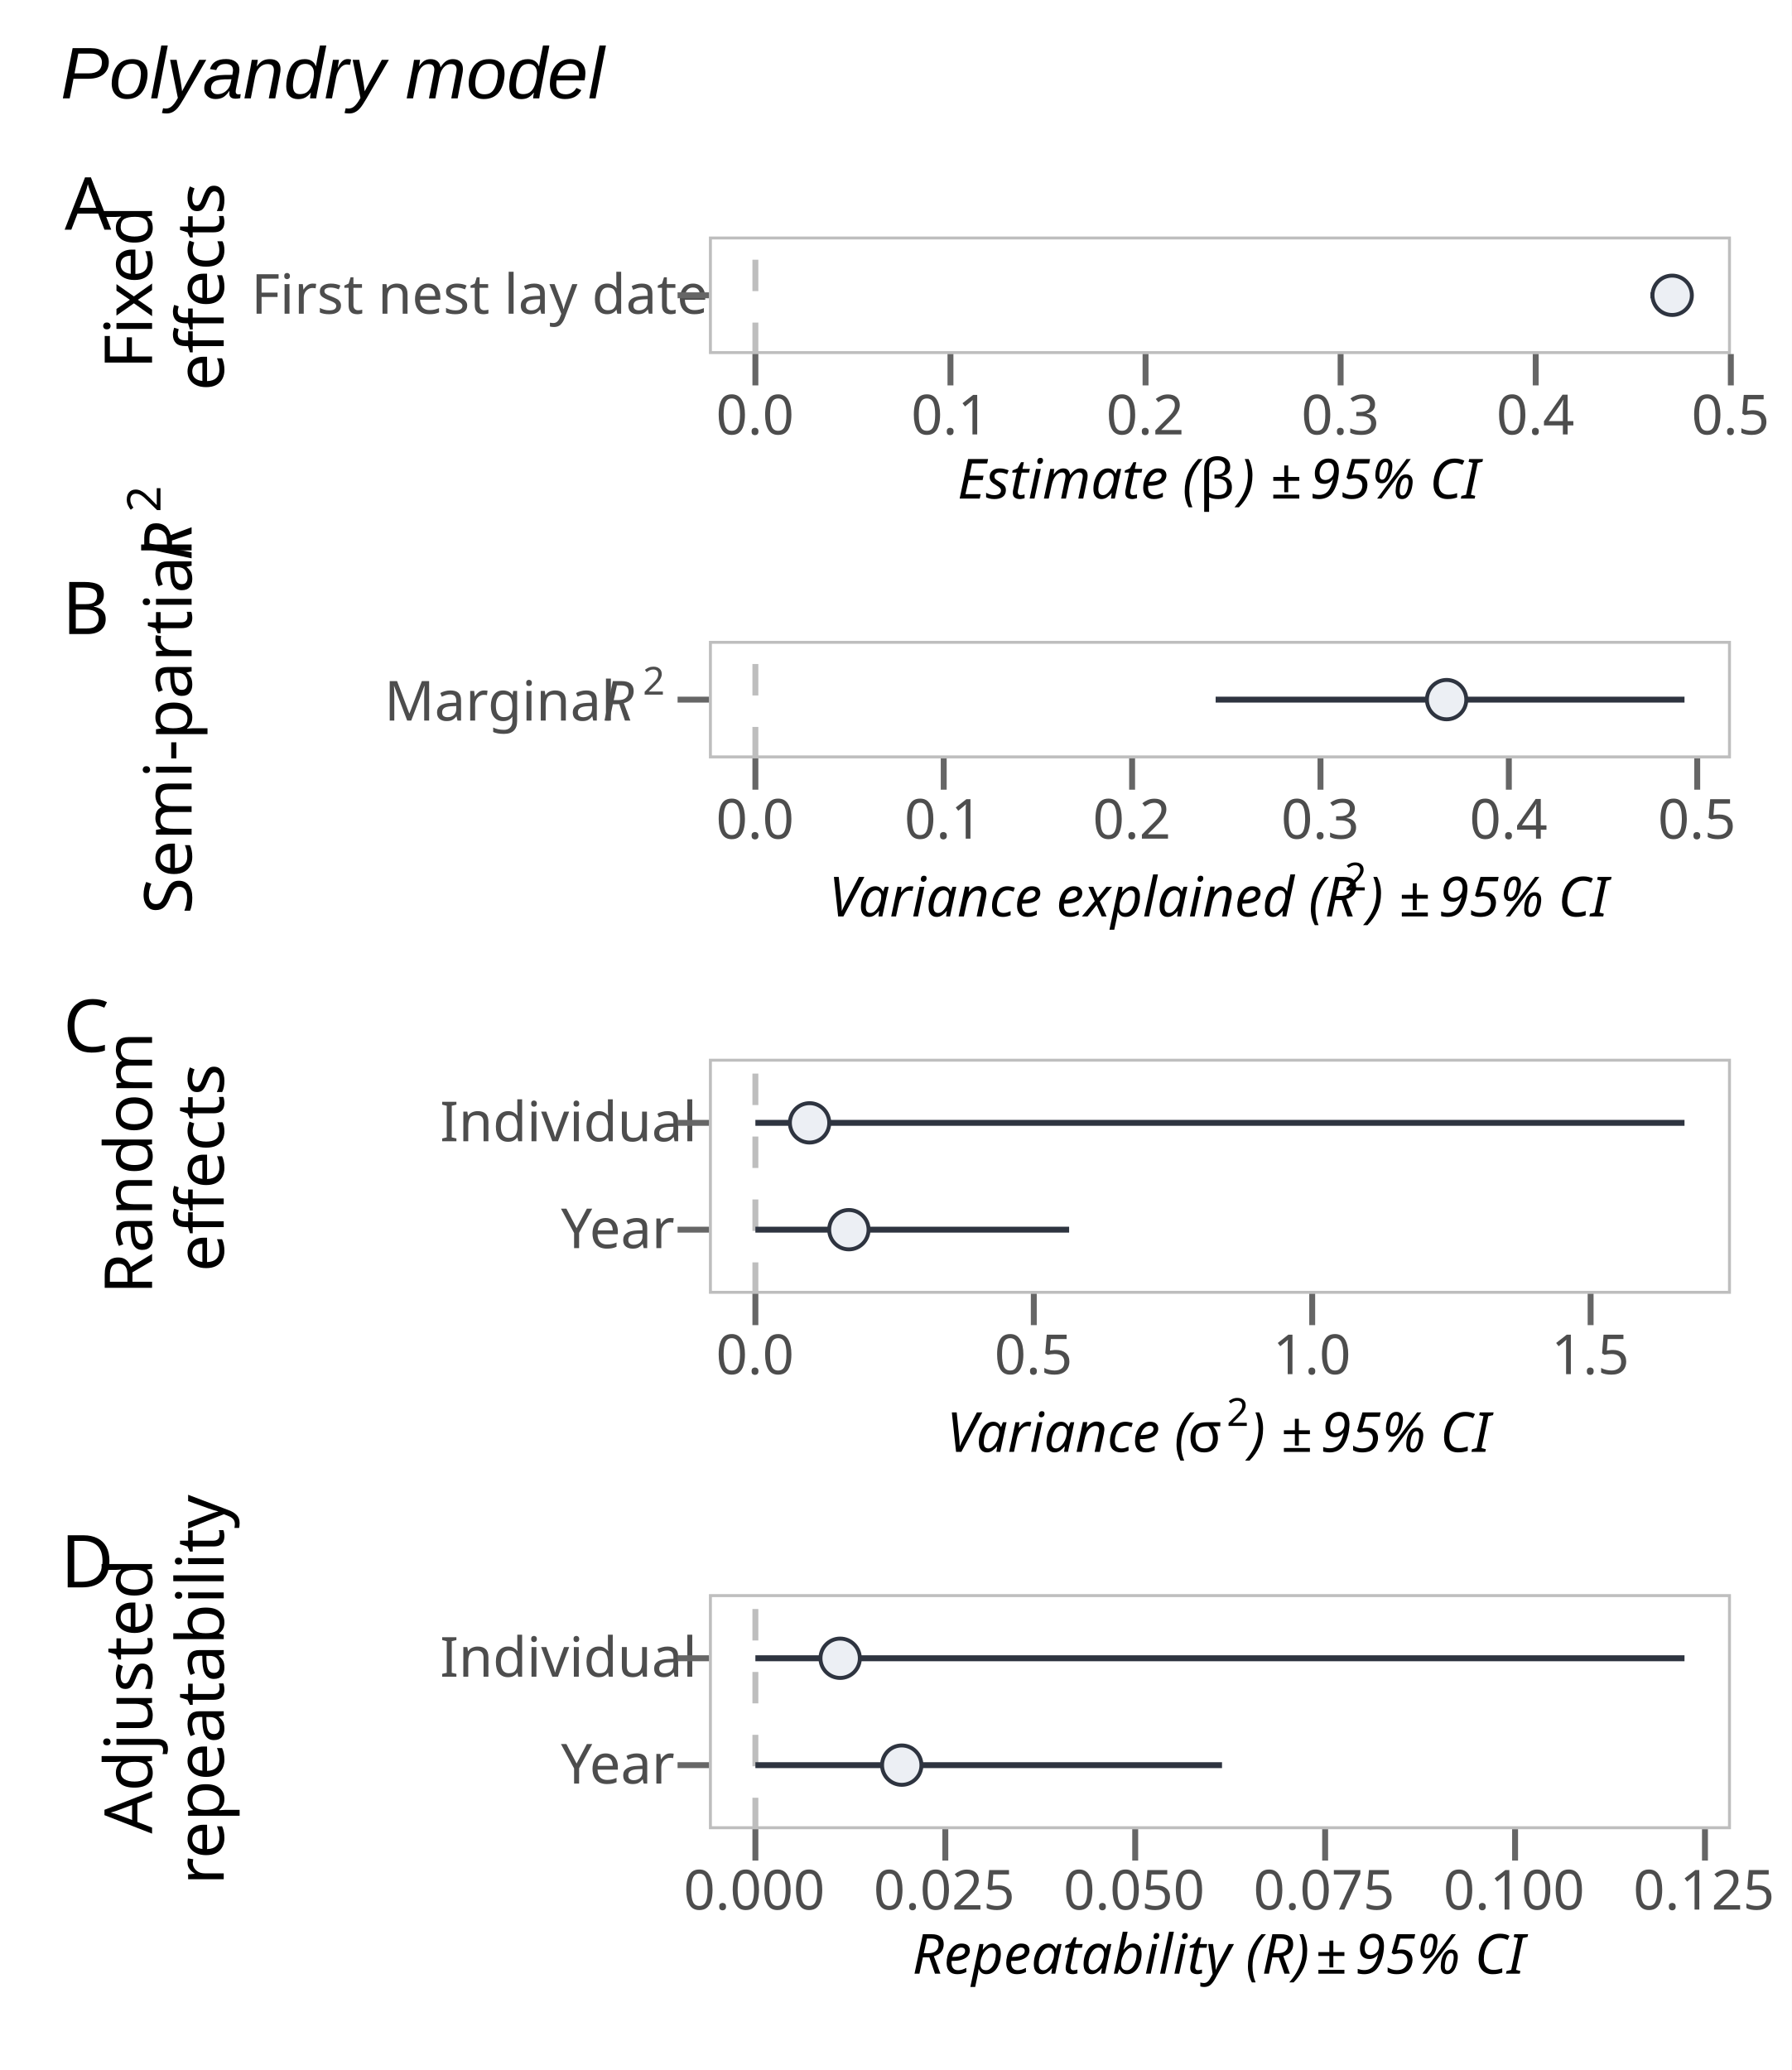
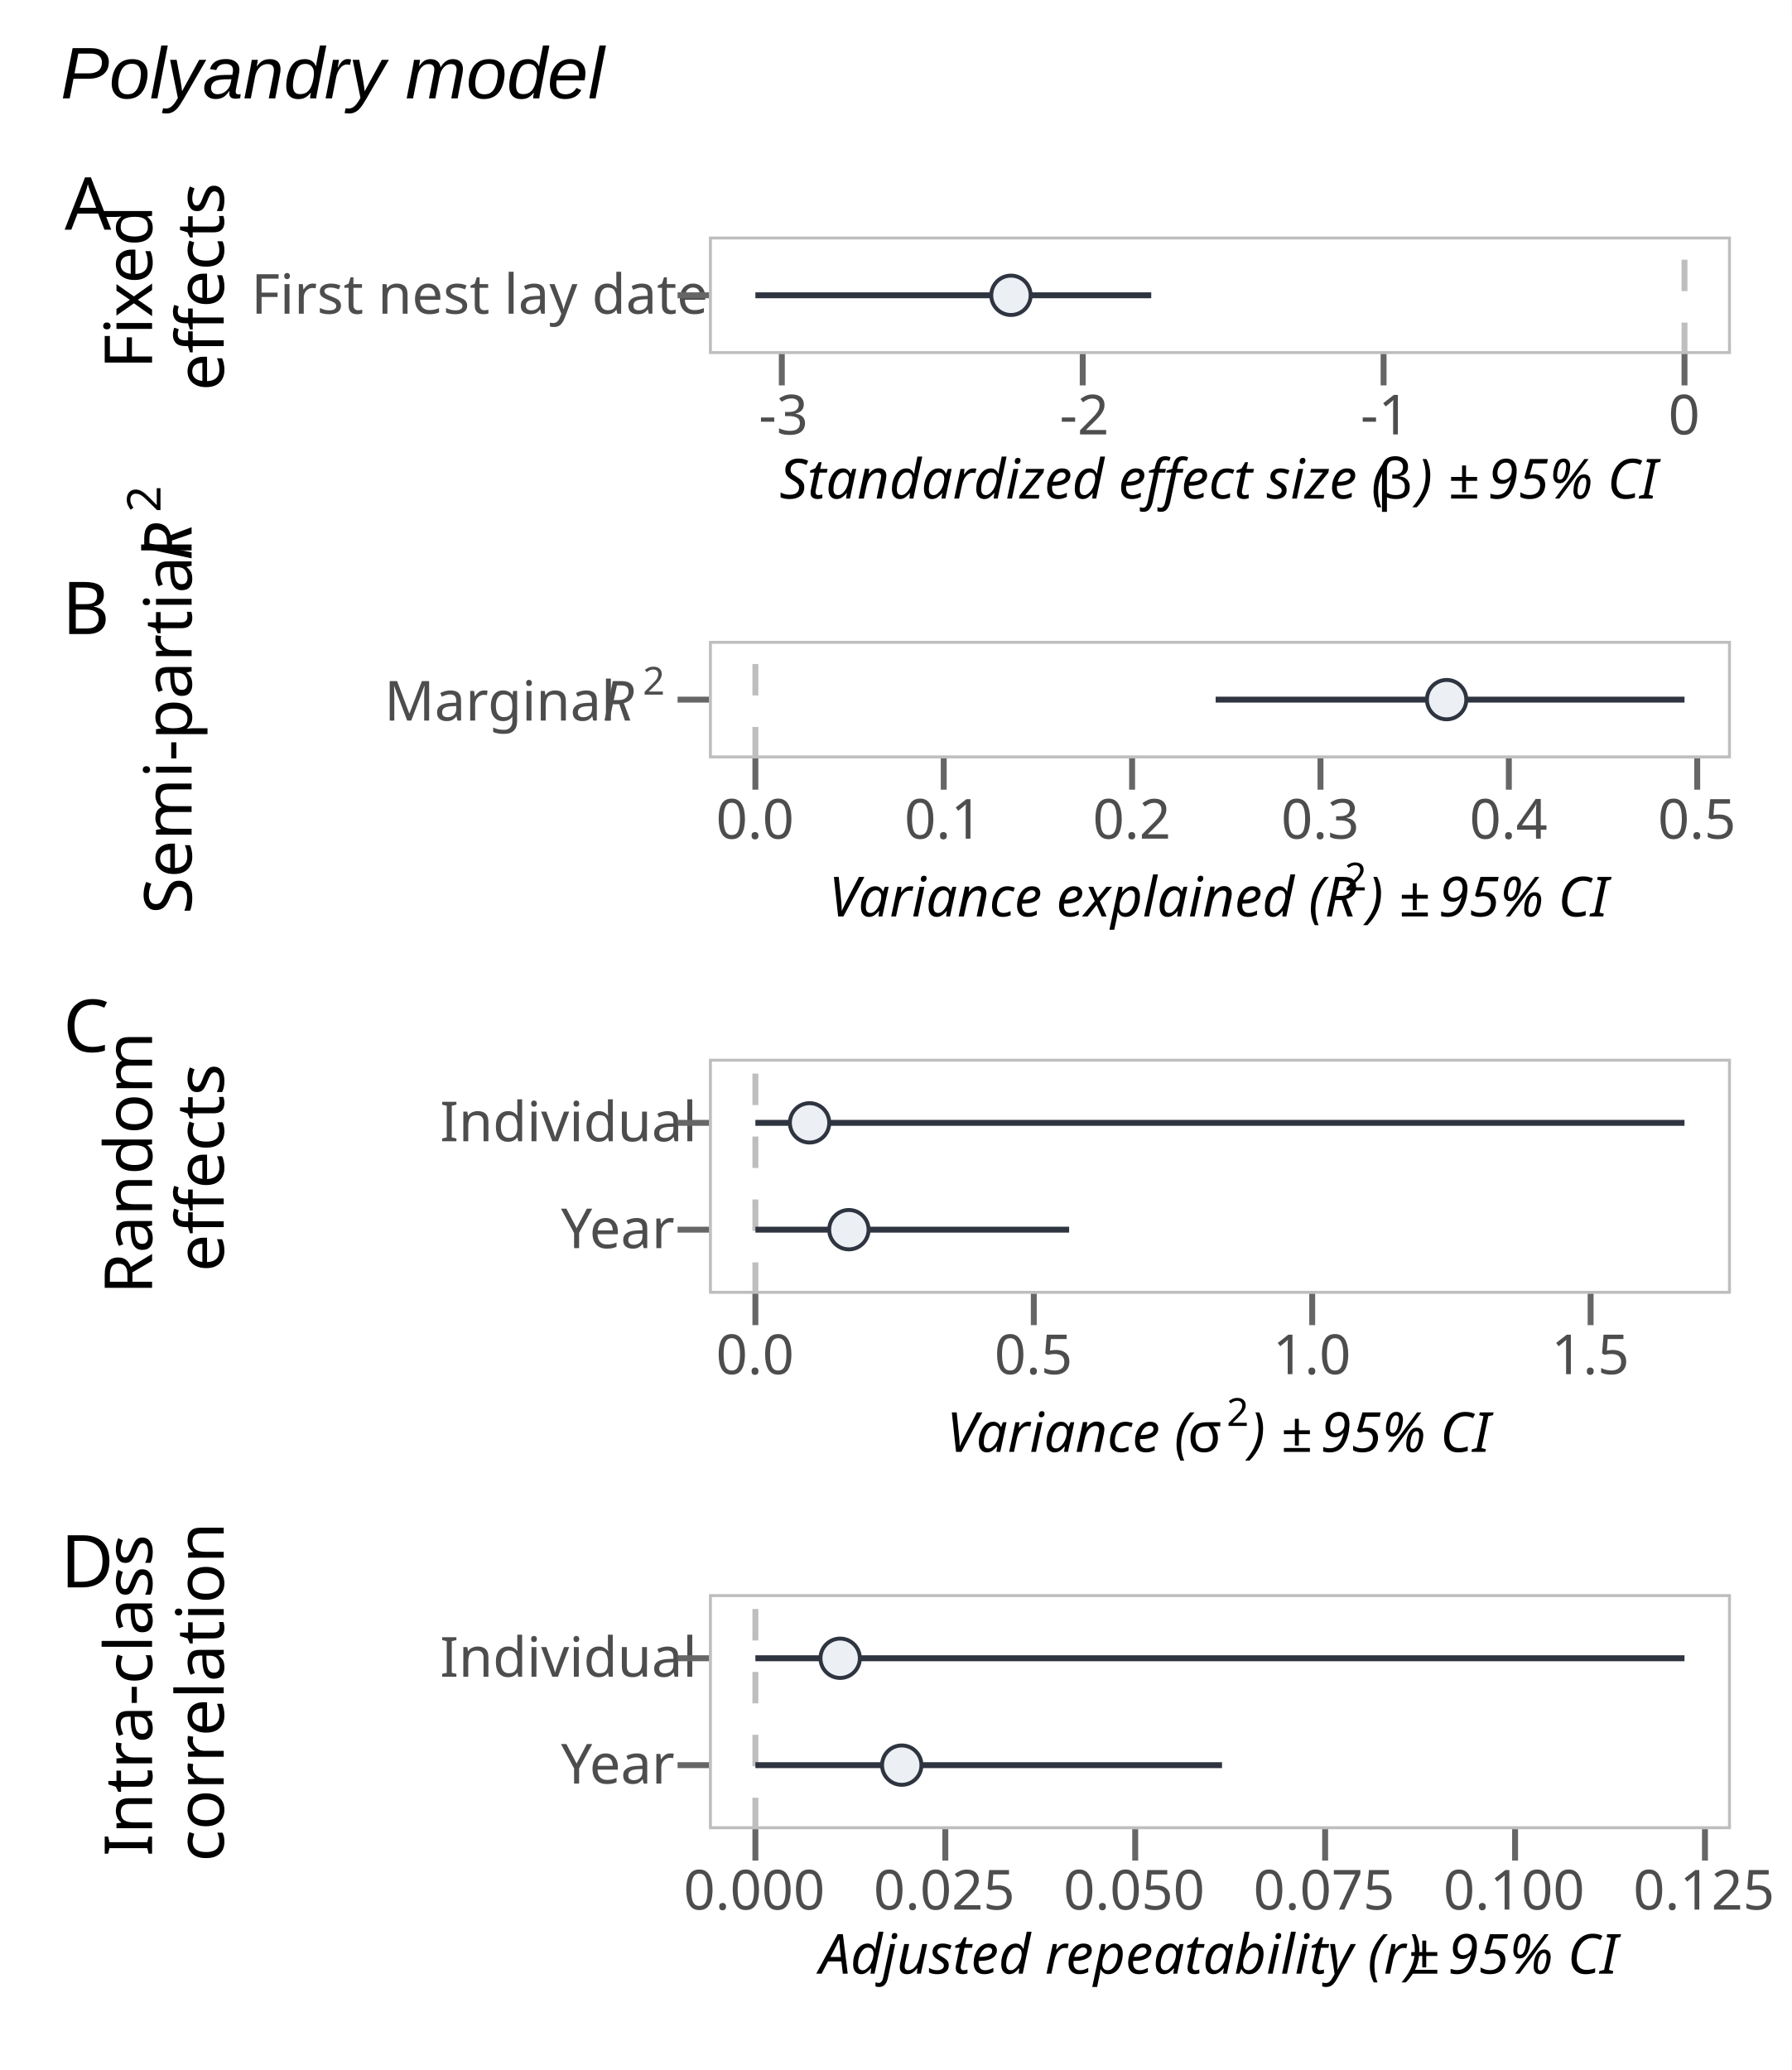
<svg xmlns="http://www.w3.org/2000/svg" viewBox="0 0 324.00 374.40">
  <defs>
    <style type="text/css">
    line, polyline, polygon, path, rect, circle {
      fill: none;
      stroke: #000000;
      stroke-linecap: round;
      stroke-linejoin: round;
      stroke-miterlimit: 10.00;
    }
  </style>
  </defs>
  <rect width="100%" height="100%" style="stroke: none; fill: #FFFFFF;" />
  <defs>
    <clipPath id="cpMC4wMHwzMjQuMDB8MzcxLjU0fDIuODY=">
      <rect x="0.00" y="2.86" width="324.00" height="368.67" />
    </clipPath>
  </defs>
  <rect x="0.00" y="2.86" width="324.00" height="368.67" style="stroke-width: 1.07; stroke: #FFFFFF; fill: #FFFFFF;" clip-path="url(#cpMC4wMHwzMjQuMDB8MzcxLjU0fDIuODY=)" />
  <defs>
    <clipPath id="cpMC4wMHwzMjQuMDB8Mzc0LjQwfDAuMDA=">
      <rect x="0.00" y="0.00" width="324.00" height="374.40" />
    </clipPath>
  </defs>
  <defs>
    <clipPath id="cpNS40OHwzMTguNTJ8OTkuMTd8MjYuMDU=">
      <rect x="5.48" y="26.05" width="313.04" height="73.12" />
    </clipPath>
  </defs>
  <rect x="5.48" y="26.05" width="313.04" height="73.12" style="stroke-width: 1.07; stroke: #FFFFFF; fill: #FFFFFF;" clip-path="url(#cpNS40OHwzMTguNTJ8OTkuMTd8MjYuMDU=)" />
  <defs>
    <clipPath id="cpMC4wMHwzMjQuMDB8Mzc0LjQwfDAuMDA=">
      <rect x="0.00" y="0.00" width="324.00" height="374.40" />
    </clipPath>
  </defs>
  <defs>
    <clipPath id="cpMTI4LjIxfDMxMy4wNHw2NC4wNHw0Mi43OA==">
      <rect x="128.21" y="42.78" width="184.83" height="21.26" />
    </clipPath>
  </defs>
  <rect x="128.21" y="42.78" width="184.83" height="21.26" style="stroke-width: 1.07; stroke: none; fill: #FFFFFF;" clip-path="url(#cpMTI4LjIxfDMxMy4wNHw2NC4wNHw0Mi43OA==)" />
-   <line x1="136.61" y1="64.04" x2="136.61" y2="42.78" style="stroke-width: 1.07; stroke: #BEBEBE; stroke-dasharray: 5.69,5.69; stroke-linecap: butt;" clip-path="url(#cpMTI4LjIxfDMxMy4wNHw2NC4wNHw0Mi43OA==)" />
-   <polyline points="304.64,53.41 304.64,53.41 " style="stroke-width: 1.07; stroke: #2E3440; stroke-linecap: butt;" clip-path="url(#cpMTI4LjIxfDMxMy4wNHw2NC4wNHw0Mi43OA==)" />
-   <polyline points="304.64,53.41 298.48,53.41 " style="stroke-width: 1.07; stroke: #2E3440; stroke-linecap: butt;" clip-path="url(#cpMTI4LjIxfDMxMy4wNHw2NC4wNHw0Mi43OA==)" />
-   <polyline points="298.48,53.41 298.48,53.41 " style="stroke-width: 1.07; stroke: #2E3440; stroke-linecap: butt;" clip-path="url(#cpMTI4LjIxfDMxMy4wNHw2NC4wNHw0Mi43OA==)" />
-   <circle cx="302.41" cy="53.41" r="3.56" style="stroke-width: 0.71; stroke: #2E3440; fill: #ECEFF4;" clip-path="url(#cpMTI4LjIxfDMxMy4wNHw2NC4wNHw0Mi43OA==)" />
+   <line x1="304.64" y1="64.04" x2="304.64" y2="42.78" style="stroke-width: 1.07; stroke: #BEBEBE; stroke-dasharray: 5.69,5.69; stroke-linecap: butt;" clip-path="url(#cpMTI4LjIxfDMxMy4wNHw2NC4wNHw0Mi43OA==)" />
+   <polyline points="208.20,53.41 208.20,53.41 " style="stroke-width: 1.07; stroke: #2E3440; stroke-linecap: butt;" clip-path="url(#cpMTI4LjIxfDMxMy4wNHw2NC4wNHw0Mi43OA==)" />
+   <polyline points="208.20,53.41 136.61,53.41 " style="stroke-width: 1.07; stroke: #2E3440; stroke-linecap: butt;" clip-path="url(#cpMTI4LjIxfDMxMy4wNHw2NC4wNHw0Mi43OA==)" />
+   <polyline points="136.61,53.41 136.61,53.41 " style="stroke-width: 1.07; stroke: #2E3440; stroke-linecap: butt;" clip-path="url(#cpMTI4LjIxfDMxMy4wNHw2NC4wNHw0Mi43OA==)" />
+   <circle cx="182.83" cy="53.41" r="3.56" style="stroke-width: 0.71; stroke: #2E3440; fill: #ECEFF4;" clip-path="url(#cpMTI4LjIxfDMxMy4wNHw2NC4wNHw0Mi43OA==)" />
  <rect x="128.21" y="42.78" width="184.83" height="21.26" style="stroke-width: 1.07; stroke: #BEBEBE;" clip-path="url(#cpMTI4LjIxfDMxMy4wNHw2NC4wNHw0Mi43OA==)" />
  <defs>
    <clipPath id="cpMC4wMHwzMjQuMDB8Mzc0LjQwfDAuMDA=">
      <rect x="0.00" y="0.00" width="324.00" height="374.40" />
    </clipPath>
  </defs>
  <g clip-path="url(#cpMC4wMHwzMjQuMDB8Mzc0LjQwfDAuMDA=)">
    <text x="45.43" y="56.74" style="font-size: 10.00px; fill: #4D4D4D; font-family: Franklin Gothic Book;" textLength="74.92px" lengthAdjust="spacingAndGlyphs">First nest lay date</text>
  </g>
  <polyline points="122.54,53.41 128.21,53.41 " style="stroke-width: 1.07; stroke: #666666; stroke-linecap: butt;" clip-path="url(#cpMC4wMHwzMjQuMDB8Mzc0LjQwfDAuMDA=)" />
-   <polyline points="136.61,69.71 136.61,64.04 " style="stroke-width: 1.07; stroke: #666666; stroke-linecap: butt;" clip-path="url(#cpMC4wMHwzMjQuMDB8Mzc0LjQwfDAuMDA=)" />
-   <polyline points="171.89,69.71 171.89,64.04 " style="stroke-width: 1.07; stroke: #666666; stroke-linecap: butt;" clip-path="url(#cpMC4wMHwzMjQuMDB8Mzc0LjQwfDAuMDA=)" />
-   <polyline points="207.17,69.71 207.17,64.04 " style="stroke-width: 1.07; stroke: #666666; stroke-linecap: butt;" clip-path="url(#cpMC4wMHwzMjQuMDB8Mzc0LjQwfDAuMDA=)" />
-   <polyline points="242.45,69.71 242.45,64.04 " style="stroke-width: 1.07; stroke: #666666; stroke-linecap: butt;" clip-path="url(#cpMC4wMHwzMjQuMDB8Mzc0LjQwfDAuMDA=)" />
-   <polyline points="277.73,69.71 277.73,64.04 " style="stroke-width: 1.07; stroke: #666666; stroke-linecap: butt;" clip-path="url(#cpMC4wMHwzMjQuMDB8Mzc0LjQwfDAuMDA=)" />
-   <polyline points="313.02,69.71 313.02,64.04 " style="stroke-width: 1.07; stroke: #666666; stroke-linecap: butt;" clip-path="url(#cpMC4wMHwzMjQuMDB8Mzc0LjQwfDAuMDA=)" />
-   <g clip-path="url(#cpMC4wMHwzMjQuMDB8Mzc0LjQwfDAuMDA=)">
-     <text x="129.49" y="78.57" style="font-size: 10.00px; fill: #4D4D4D; font-family: Franklin Gothic Book;" textLength="14.23px" lengthAdjust="spacingAndGlyphs">0.0</text>
-   </g>
-   <g clip-path="url(#cpMC4wMHwzMjQuMDB8Mzc0LjQwfDAuMDA=)">
-     <text x="164.78" y="78.57" style="font-size: 10.00px; fill: #4D4D4D; font-family: Franklin Gothic Book;" textLength="14.23px" lengthAdjust="spacingAndGlyphs">0.1</text>
-   </g>
-   <g clip-path="url(#cpMC4wMHwzMjQuMDB8Mzc0LjQwfDAuMDA=)">
-     <text x="200.06" y="78.57" style="font-size: 10.00px; fill: #4D4D4D; font-family: Franklin Gothic Book;" textLength="14.23px" lengthAdjust="spacingAndGlyphs">0.2</text>
-   </g>
-   <g clip-path="url(#cpMC4wMHwzMjQuMDB8Mzc0LjQwfDAuMDA=)">
-     <text x="235.34" y="78.57" style="font-size: 10.00px; fill: #4D4D4D; font-family: Franklin Gothic Book;" textLength="14.23px" lengthAdjust="spacingAndGlyphs">0.3</text>
-   </g>
-   <g clip-path="url(#cpMC4wMHwzMjQuMDB8Mzc0LjQwfDAuMDA=)">
-     <text x="270.62" y="78.57" style="font-size: 10.00px; fill: #4D4D4D; font-family: Franklin Gothic Book;" textLength="14.23px" lengthAdjust="spacingAndGlyphs">0.4</text>
-   </g>
-   <g clip-path="url(#cpMC4wMHwzMjQuMDB8Mzc0LjQwfDAuMDA=)">
-     <text x="305.90" y="78.57" style="font-size: 10.00px; fill: #4D4D4D; font-family: Franklin Gothic Book;" textLength="14.23px" lengthAdjust="spacingAndGlyphs">0.5</text>
-   </g>
-   <g clip-path="url(#cpMC4wMHwzMjQuMDB8Mzc0LjQwfDAuMDA=)">
-     <text x="173.15" y="90.17" style="font-size: 10.00px; font-style: italic; font-family: Franklin Gothic Book;" textLength="42.78px" lengthAdjust="spacingAndGlyphs">Estimate (</text>
-   </g>
-   <g clip-path="url(#cpMC4wMHwzMjQuMDB8Mzc0LjQwfDAuMDA=)">
-     <text x="216.93" y="90.17" style="font-size: 10.00px; font-family: PT Serif;" textLength="7.09px" lengthAdjust="spacingAndGlyphs">β</text>
-   </g>
-   <g clip-path="url(#cpMC4wMHwzMjQuMDB8Mzc0LjQwfDAuMDA=)">
-     <text x="224.02" y="90.17" style="font-size: 10.00px; font-style: italic; font-family: Franklin Gothic Book;" textLength="2.93px" lengthAdjust="spacingAndGlyphs">)</text>
-   </g>
-   <g clip-path="url(#cpMC4wMHwzMjQuMDB8Mzc0LjQwfDAuMDA=)">
-     <text x="229.77" y="90.17" style="font-size: 10.00px; font-family: PT Serif;" textLength="5.33px" lengthAdjust="spacingAndGlyphs">±</text>
-   </g>
-   <g clip-path="url(#cpMC4wMHwzMjQuMDB8Mzc0LjQwfDAuMDA=)">
-     <text x="236.91" y="90.17" style="font-size: 10.00px; font-style: italic; font-family: Franklin Gothic Book;" textLength="30.20px" lengthAdjust="spacingAndGlyphs">95% CI</text>
+   <polyline points="141.39,69.71 141.39,64.04 " style="stroke-width: 1.07; stroke: #666666; stroke-linecap: butt;" clip-path="url(#cpMC4wMHwzMjQuMDB8Mzc0LjQwfDAuMDA=)" />
+   <polyline points="195.81,69.71 195.81,64.04 " style="stroke-width: 1.07; stroke: #666666; stroke-linecap: butt;" clip-path="url(#cpMC4wMHwzMjQuMDB8Mzc0LjQwfDAuMDA=)" />
+   <polyline points="250.22,69.71 250.22,64.04 " style="stroke-width: 1.07; stroke: #666666; stroke-linecap: butt;" clip-path="url(#cpMC4wMHwzMjQuMDB8Mzc0LjQwfDAuMDA=)" />
+   <polyline points="304.64,69.71 304.64,64.04 " style="stroke-width: 1.07; stroke: #666666; stroke-linecap: butt;" clip-path="url(#cpMC4wMHwzMjQuMDB8Mzc0LjQwfDAuMDA=)" />
+   <g clip-path="url(#cpMC4wMHwzMjQuMDB8Mzc0LjQwfDAuMDA=)">
+     <text x="137.21" y="78.57" style="font-size: 10.00px; fill: #4D4D4D; font-family: Franklin Gothic Book;" textLength="8.36px" lengthAdjust="spacingAndGlyphs">-3</text>
+   </g>
+   <g clip-path="url(#cpMC4wMHwzMjQuMDB8Mzc0LjQwfDAuMDA=)">
+     <text x="191.62" y="78.57" style="font-size: 10.00px; fill: #4D4D4D; font-family: Franklin Gothic Book;" textLength="8.36px" lengthAdjust="spacingAndGlyphs">-2</text>
+   </g>
+   <g clip-path="url(#cpMC4wMHwzMjQuMDB8Mzc0LjQwfDAuMDA=)">
+     <text x="246.04" y="78.57" style="font-size: 10.00px; fill: #4D4D4D; font-family: Franklin Gothic Book;" textLength="8.36px" lengthAdjust="spacingAndGlyphs">-1</text>
+   </g>
+   <g clip-path="url(#cpMC4wMHwzMjQuMDB8Mzc0LjQwfDAuMDA=)">
+     <text x="301.71" y="78.57" style="font-size: 10.00px; fill: #4D4D4D; font-family: Franklin Gothic Book;" textLength="5.86px" lengthAdjust="spacingAndGlyphs">0</text>
+   </g>
+   <g clip-path="url(#cpMC4wMHwzMjQuMDB8Mzc0LjQwfDAuMDA=)">
+     <text x="140.98" y="90.17" style="font-size: 10.00px; font-style: italic; font-family: Franklin Gothic Book;" textLength="107.11px" lengthAdjust="spacingAndGlyphs">Standardized effect size (</text>
+   </g>
+   <g clip-path="url(#cpMC4wMHwzMjQuMDB8Mzc0LjQwfDAuMDA=)">
+     <text x="249.09" y="90.17" style="font-size: 10.00px; font-family: PT Serif;" textLength="7.09px" lengthAdjust="spacingAndGlyphs">β</text>
+   </g>
+   <g clip-path="url(#cpMC4wMHwzMjQuMDB8Mzc0LjQwfDAuMDA=)">
+     <text x="256.18" y="90.17" style="font-size: 10.00px; font-style: italic; font-family: Franklin Gothic Book;" textLength="2.93px" lengthAdjust="spacingAndGlyphs">)</text>
+   </g>
+   <g clip-path="url(#cpMC4wMHwzMjQuMDB8Mzc0LjQwfDAuMDA=)">
+     <text x="261.93" y="90.17" style="font-size: 10.00px; font-family: PT Serif;" textLength="5.33px" lengthAdjust="spacingAndGlyphs">±</text>
+   </g>
+   <g clip-path="url(#cpMC4wMHwzMjQuMDB8Mzc0LjQwfDAuMDA=)">
+     <text x="269.07" y="90.17" style="font-size: 10.00px; font-style: italic; font-family: Franklin Gothic Book;" textLength="30.20px" lengthAdjust="spacingAndGlyphs">95% CI</text>
  </g>
  <g clip-path="url(#cpMC4wMHwzMjQuMDB8Mzc0LjQwfDAuMDA=)">
    <text transform="translate(27.50,66.73) rotate(-90)" style="font-size: 12.00px; font-family: Franklin Gothic Book;" textLength="26.64px" lengthAdjust="spacingAndGlyphs">Fixed</text>
  </g>
  <g clip-path="url(#cpMC4wMHwzMjQuMDB8Mzc0LjQwfDAuMDA=)">
    <text transform="translate(40.46,70.68) rotate(-90)" style="font-size: 12.00px; font-family: Franklin Gothic Book;" textLength="34.54px" lengthAdjust="spacingAndGlyphs">effects</text>
  </g>
  <g clip-path="url(#cpMC4wMHwzMjQuMDB8Mzc0LjQwfDAuMDA=)">
    <text x="11.69" y="41.55" style="font-size: 13.20px; font-family: Franklin Gothic Book;" textLength="7.07px" lengthAdjust="spacingAndGlyphs">A</text>
  </g>
  <defs>
    <clipPath id="cpNS40OHwzMTguNTJ8MTc0Ljc2fDk5LjE3">
      <rect x="5.48" y="99.17" width="313.04" height="75.58" />
    </clipPath>
  </defs>
  <rect x="5.48" y="99.17" width="313.04" height="75.58" style="stroke-width: 1.07; stroke: #FFFFFF; fill: #FFFFFF;" clip-path="url(#cpNS40OHwzMTguNTJ8MTc0Ljc2fDk5LjE3)" />
  <defs>
    <clipPath id="cpMC4wMHwzMjQuMDB8Mzc0LjQwfDAuMDA=">
      <rect x="0.00" y="0.00" width="324.00" height="374.40" />
    </clipPath>
  </defs>
  <defs>
    <clipPath id="cpMTI4LjIxfDMxMy4wNHwxMzcuMTd8MTE1Ljkx">
      <rect x="128.21" y="115.91" width="184.83" height="21.26" />
    </clipPath>
  </defs>
  <rect x="128.21" y="115.91" width="184.83" height="21.26" style="stroke-width: 1.07; stroke: none; fill: #FFFFFF;" clip-path="url(#cpMTI4LjIxfDMxMy4wNHwxMzcuMTd8MTE1Ljkx)" />
  <line x1="136.61" y1="137.17" x2="136.61" y2="115.91" style="stroke-width: 1.07; stroke: #BEBEBE; stroke-dasharray: 5.69,5.69; stroke-linecap: butt;" clip-path="url(#cpMTI4LjIxfDMxMy4wNHwxMzcuMTd8MTE1Ljkx)" />
  <polyline points="304.64,126.54 304.64,126.54 " style="stroke-width: 1.07; stroke: #2E3440; stroke-linecap: butt;" clip-path="url(#cpMTI4LjIxfDMxMy4wNHwxMzcuMTd8MTE1Ljkx)" />
  <polyline points="304.64,126.54 219.85,126.54 " style="stroke-width: 1.07; stroke: #2E3440; stroke-linecap: butt;" clip-path="url(#cpMTI4LjIxfDMxMy4wNHwxMzcuMTd8MTE1Ljkx)" />
  <polyline points="219.85,126.54 219.85,126.54 " style="stroke-width: 1.07; stroke: #2E3440; stroke-linecap: butt;" clip-path="url(#cpMTI4LjIxfDMxMy4wNHwxMzcuMTd8MTE1Ljkx)" />
  <circle cx="261.62" cy="126.54" r="3.56" style="stroke-width: 0.71; stroke: #2E3440; fill: #ECEFF4;" clip-path="url(#cpMTI4LjIxfDMxMy4wNHwxMzcuMTd8MTE1Ljkx)" />
  <rect x="128.21" y="115.91" width="184.83" height="21.26" style="stroke-width: 1.07; stroke: #BEBEBE;" clip-path="url(#cpMTI4LjIxfDMxMy4wNHwxMzcuMTd8MTE1Ljkx)" />
  <defs>
    <clipPath id="cpMC4wMHwzMjQuMDB8Mzc0LjQwfDAuMDA=">
      <rect x="0.00" y="0.00" width="324.00" height="374.40" />
    </clipPath>
  </defs>
  <g clip-path="url(#cpMC4wMHwzMjQuMDB8Mzc0LjQwfDAuMDA=)">
    <text x="69.51" y="130.33" style="font-size: 10.00px; fill: #4D4D4D; font-family: Franklin Gothic Book;" textLength="39.40px" lengthAdjust="spacingAndGlyphs">Marginal </text>
  </g>
  <g clip-path="url(#cpMC4wMHwzMjQuMDB8Mzc0LjQwfDAuMDA=)">
    <text x="108.91" y="130.33" style="font-size: 10.00px; font-style: italic; fill: #4D4D4D; font-family: Franklin Gothic Book;" textLength="6.33px" lengthAdjust="spacingAndGlyphs">R</text>
  </g>
  <g clip-path="url(#cpMC4wMHwzMjQuMDB8Mzc0LjQwfDAuMDA=)">
    <text x="116.24" y="125.64" style="font-size: 7.00px; fill: #4D4D4D; font-family: Franklin Gothic Book;" textLength="4.10px" lengthAdjust="spacingAndGlyphs">2</text>
  </g>
  <polyline points="122.54,126.54 128.21,126.54 " style="stroke-width: 1.07; stroke: #666666; stroke-linecap: butt;" clip-path="url(#cpMC4wMHwzMjQuMDB8Mzc0LjQwfDAuMDA=)" />
  <polyline points="136.61,142.83 136.61,137.17 " style="stroke-width: 1.07; stroke: #666666; stroke-linecap: butt;" clip-path="url(#cpMC4wMHwzMjQuMDB8Mzc0LjQwfDAuMDA=)" />
  <polyline points="170.67,142.83 170.67,137.17 " style="stroke-width: 1.07; stroke: #666666; stroke-linecap: butt;" clip-path="url(#cpMC4wMHwzMjQuMDB8Mzc0LjQwfDAuMDA=)" />
  <polyline points="204.74,142.83 204.74,137.17 " style="stroke-width: 1.07; stroke: #666666; stroke-linecap: butt;" clip-path="url(#cpMC4wMHwzMjQuMDB8Mzc0LjQwfDAuMDA=)" />
  <polyline points="238.81,142.83 238.81,137.17 " style="stroke-width: 1.07; stroke: #666666; stroke-linecap: butt;" clip-path="url(#cpMC4wMHwzMjQuMDB8Mzc0LjQwfDAuMDA=)" />
  <polyline points="272.87,142.83 272.87,137.17 " style="stroke-width: 1.07; stroke: #666666; stroke-linecap: butt;" clip-path="url(#cpMC4wMHwzMjQuMDB8Mzc0LjQwfDAuMDA=)" />
  <polyline points="306.94,142.83 306.94,137.17 " style="stroke-width: 1.07; stroke: #666666; stroke-linecap: butt;" clip-path="url(#cpMC4wMHwzMjQuMDB8Mzc0LjQwfDAuMDA=)" />
  <g clip-path="url(#cpMC4wMHwzMjQuMDB8Mzc0LjQwfDAuMDA=)">
    <text x="129.49" y="151.69" style="font-size: 10.00px; fill: #4D4D4D; font-family: Franklin Gothic Book;" textLength="14.23px" lengthAdjust="spacingAndGlyphs">0.0</text>
  </g>
  <g clip-path="url(#cpMC4wMHwzMjQuMDB8Mzc0LjQwfDAuMDA=)">
    <text x="163.56" y="151.69" style="font-size: 10.00px; fill: #4D4D4D; font-family: Franklin Gothic Book;" textLength="14.23px" lengthAdjust="spacingAndGlyphs">0.1</text>
  </g>
  <g clip-path="url(#cpMC4wMHwzMjQuMDB8Mzc0LjQwfDAuMDA=)">
    <text x="197.63" y="151.69" style="font-size: 10.00px; fill: #4D4D4D; font-family: Franklin Gothic Book;" textLength="14.23px" lengthAdjust="spacingAndGlyphs">0.2</text>
  </g>
  <g clip-path="url(#cpMC4wMHwzMjQuMDB8Mzc0LjQwfDAuMDA=)">
    <text x="231.69" y="151.69" style="font-size: 10.00px; fill: #4D4D4D; font-family: Franklin Gothic Book;" textLength="14.23px" lengthAdjust="spacingAndGlyphs">0.3</text>
  </g>
  <g clip-path="url(#cpMC4wMHwzMjQuMDB8Mzc0LjQwfDAuMDA=)">
    <text x="265.76" y="151.69" style="font-size: 10.00px; fill: #4D4D4D; font-family: Franklin Gothic Book;" textLength="14.23px" lengthAdjust="spacingAndGlyphs">0.4</text>
  </g>
  <g clip-path="url(#cpMC4wMHwzMjQuMDB8Mzc0LjQwfDAuMDA=)">
    <text x="299.82" y="151.69" style="font-size: 10.00px; fill: #4D4D4D; font-family: Franklin Gothic Book;" textLength="14.23px" lengthAdjust="spacingAndGlyphs">0.5</text>
  </g>
  <g clip-path="url(#cpMC4wMHwzMjQuMDB8Mzc0LjQwfDAuMDA=)">
    <text x="149.89" y="165.75" style="font-size: 10.00px; font-style: italic; font-family: Franklin Gothic Book;" textLength="92.27px" lengthAdjust="spacingAndGlyphs">Variance explained (R</text>
  </g>
  <g clip-path="url(#cpMC4wMHwzMjQuMDB8Mzc0LjQwfDAuMDA=)">
    <text x="243.17" y="161.05" style="font-size: 7.00px; font-family: Franklin Gothic Book;" textLength="4.10px" lengthAdjust="spacingAndGlyphs">2</text>
  </g>
  <g clip-path="url(#cpMC4wMHwzMjQuMDB8Mzc0LjQwfDAuMDA=)">
    <text x="247.27" y="165.75" style="font-size: 10.00px; font-style: italic; font-family: Franklin Gothic Book;" textLength="2.93px" lengthAdjust="spacingAndGlyphs">)</text>
  </g>
  <g clip-path="url(#cpMC4wMHwzMjQuMDB8Mzc0LjQwfDAuMDA=)">
    <text x="253.02" y="165.75" style="font-size: 10.00px; font-family: PT Serif;" textLength="5.33px" lengthAdjust="spacingAndGlyphs">±</text>
  </g>
  <g clip-path="url(#cpMC4wMHwzMjQuMDB8Mzc0LjQwfDAuMDA=)">
    <text x="260.16" y="165.75" style="font-size: 10.00px; font-style: italic; font-family: Franklin Gothic Book;" textLength="30.20px" lengthAdjust="spacingAndGlyphs">95% CI</text>
  </g>
  <g clip-path="url(#cpMC4wMHwzMjQuMDB8Mzc0LjQwfDAuMDA=)">
    <text transform="translate(34.65,165.33) rotate(-90)" style="font-size: 12.00px; font-family: Franklin Gothic Book;" textLength="63.86px" lengthAdjust="spacingAndGlyphs">Semi-partial </text>
  </g>
  <g clip-path="url(#cpMC4wMHwzMjQuMDB8Mzc0LjQwfDAuMDA=)">
    <text transform="translate(34.65,101.47) rotate(-90)" style="font-size: 12.00px; font-style: italic; font-family: Franklin Gothic Book;" textLength="7.60px" lengthAdjust="spacingAndGlyphs">R</text>
  </g>
  <g clip-path="url(#cpMC4wMHwzMjQuMDB8Mzc0LjQwfDAuMDA=)">
    <text transform="translate(29.02,92.67) rotate(-90)" style="font-size: 8.40px; font-family: Franklin Gothic Book;" textLength="4.93px" lengthAdjust="spacingAndGlyphs">2</text>
  </g>
  <g clip-path="url(#cpMC4wMHwzMjQuMDB8Mzc0LjQwfDAuMDA=)">
    <text x="11.24" y="114.68" style="font-size: 13.20px; font-family: Franklin Gothic Book;" textLength="7.98px" lengthAdjust="spacingAndGlyphs">B</text>
  </g>
  <defs>
    <clipPath id="cpNS40OHwzMTguNTJ8MjcxLjYwfDE3NC43Ng==">
      <rect x="5.48" y="174.76" width="313.04" height="96.84" />
    </clipPath>
  </defs>
  <rect x="5.48" y="174.76" width="313.04" height="96.84" style="stroke-width: 1.07; stroke: #FFFFFF; fill: #FFFFFF;" clip-path="url(#cpNS40OHwzMTguNTJ8MjcxLjYwfDE3NC43Ng==)" />
  <defs>
    <clipPath id="cpMC4wMHwzMjQuMDB8Mzc0LjQwfDAuMDA=">
      <rect x="0.00" y="0.00" width="324.00" height="374.40" />
    </clipPath>
  </defs>
  <defs>
    <clipPath id="cpMTI4LjIxfDMxMy4wNHwyMzQuMDF8MTkxLjQ5">
      <rect x="128.21" y="191.49" width="184.83" height="42.52" />
    </clipPath>
  </defs>
  <rect x="128.21" y="191.49" width="184.83" height="42.52" style="stroke-width: 1.07; stroke: none; fill: #FFFFFF;" clip-path="url(#cpMTI4LjIxfDMxMy4wNHwyMzQuMDF8MTkxLjQ5)" />
  <line x1="136.61" y1="234.01" x2="136.61" y2="191.49" style="stroke-width: 1.07; stroke: #BEBEBE; stroke-dasharray: 5.69,5.69; stroke-linecap: butt;" clip-path="url(#cpMTI4LjIxfDMxMy4wNHwyMzQuMDF8MTkxLjQ5)" />
  <polyline points="304.64,203.09 304.64,203.09 " style="stroke-width: 1.07; stroke: #2E3440; stroke-linecap: butt;" clip-path="url(#cpMTI4LjIxfDMxMy4wNHwyMzQuMDF8MTkxLjQ5)" />
  <polyline points="304.64,203.09 136.61,203.09 " style="stroke-width: 1.07; stroke: #2E3440; stroke-linecap: butt;" clip-path="url(#cpMTI4LjIxfDMxMy4wNHwyMzQuMDF8MTkxLjQ5)" />
  <polyline points="136.61,203.09 136.61,203.09 " style="stroke-width: 1.07; stroke: #2E3440; stroke-linecap: butt;" clip-path="url(#cpMTI4LjIxfDMxMy4wNHwyMzQuMDF8MTkxLjQ5)" />
  <polyline points="193.35,222.41 193.35,222.41 " style="stroke-width: 1.07; stroke: #2E3440; stroke-linecap: butt;" clip-path="url(#cpMTI4LjIxfDMxMy4wNHwyMzQuMDF8MTkxLjQ5)" />
  <polyline points="193.35,222.41 136.61,222.41 " style="stroke-width: 1.07; stroke: #2E3440; stroke-linecap: butt;" clip-path="url(#cpMTI4LjIxfDMxMy4wNHwyMzQuMDF8MTkxLjQ5)" />
  <polyline points="136.61,222.41 136.61,222.41 " style="stroke-width: 1.07; stroke: #2E3440; stroke-linecap: butt;" clip-path="url(#cpMTI4LjIxfDMxMy4wNHwyMzQuMDF8MTkxLjQ5)" />
  <circle cx="146.41" cy="203.09" r="3.56" style="stroke-width: 0.71; stroke: #2E3440; fill: #ECEFF4;" clip-path="url(#cpMTI4LjIxfDMxMy4wNHwyMzQuMDF8MTkxLjQ5)" />
  <circle cx="153.52" cy="222.41" r="3.56" style="stroke-width: 0.71; stroke: #2E3440; fill: #ECEFF4;" clip-path="url(#cpMTI4LjIxfDMxMy4wNHwyMzQuMDF8MTkxLjQ5)" />
  <rect x="128.21" y="191.49" width="184.83" height="42.52" style="stroke-width: 1.07; stroke: #BEBEBE;" clip-path="url(#cpMTI4LjIxfDMxMy4wNHwyMzQuMDF8MTkxLjQ5)" />
  <defs>
    <clipPath id="cpMC4wMHwzMjQuMDB8Mzc0LjQwfDAuMDA=">
      <rect x="0.00" y="0.00" width="324.00" height="374.40" />
    </clipPath>
  </defs>
  <g clip-path="url(#cpMC4wMHwzMjQuMDB8Mzc0LjQwfDAuMDA=)">
    <text x="101.45" y="225.75" style="font-size: 10.00px; fill: #4D4D4D; font-family: Franklin Gothic Book;" textLength="18.89px" lengthAdjust="spacingAndGlyphs">Year</text>
  </g>
  <g clip-path="url(#cpMC4wMHwzMjQuMDB8Mzc0LjQwfDAuMDA=)">
    <text x="79.56" y="206.42" style="font-size: 10.00px; fill: #4D4D4D; font-family: Franklin Gothic Book;" textLength="40.79px" lengthAdjust="spacingAndGlyphs">Individual</text>
  </g>
  <polyline points="122.54,222.41 128.21,222.41 " style="stroke-width: 1.07; stroke: #666666; stroke-linecap: butt;" clip-path="url(#cpMC4wMHwzMjQuMDB8Mzc0LjQwfDAuMDA=)" />
  <polyline points="122.54,203.09 128.21,203.09 " style="stroke-width: 1.07; stroke: #666666; stroke-linecap: butt;" clip-path="url(#cpMC4wMHwzMjQuMDB8Mzc0LjQwfDAuMDA=)" />
  <polyline points="136.61,239.68 136.61,234.01 " style="stroke-width: 1.07; stroke: #666666; stroke-linecap: butt;" clip-path="url(#cpMC4wMHwzMjQuMDB8Mzc0LjQwfDAuMDA=)" />
  <polyline points="186.96,239.68 186.96,234.01 " style="stroke-width: 1.07; stroke: #666666; stroke-linecap: butt;" clip-path="url(#cpMC4wMHwzMjQuMDB8Mzc0LjQwfDAuMDA=)" />
  <polyline points="237.31,239.68 237.31,234.01 " style="stroke-width: 1.07; stroke: #666666; stroke-linecap: butt;" clip-path="url(#cpMC4wMHwzMjQuMDB8Mzc0LjQwfDAuMDA=)" />
  <polyline points="287.66,239.68 287.66,234.01 " style="stroke-width: 1.07; stroke: #666666; stroke-linecap: butt;" clip-path="url(#cpMC4wMHwzMjQuMDB8Mzc0LjQwfDAuMDA=)" />
  <g clip-path="url(#cpMC4wMHwzMjQuMDB8Mzc0LjQwfDAuMDA=)">
    <text x="129.49" y="248.54" style="font-size: 10.00px; fill: #4D4D4D; font-family: Franklin Gothic Book;" textLength="14.23px" lengthAdjust="spacingAndGlyphs">0.0</text>
  </g>
  <g clip-path="url(#cpMC4wMHwzMjQuMDB8Mzc0LjQwfDAuMDA=)">
    <text x="179.84" y="248.54" style="font-size: 10.00px; fill: #4D4D4D; font-family: Franklin Gothic Book;" textLength="14.23px" lengthAdjust="spacingAndGlyphs">0.5</text>
  </g>
  <g clip-path="url(#cpMC4wMHwzMjQuMDB8Mzc0LjQwfDAuMDA=)">
    <text x="230.19" y="248.54" style="font-size: 10.00px; fill: #4D4D4D; font-family: Franklin Gothic Book;" textLength="14.23px" lengthAdjust="spacingAndGlyphs">1.0</text>
  </g>
  <g clip-path="url(#cpMC4wMHwzMjQuMDB8Mzc0LjQwfDAuMDA=)">
    <text x="280.54" y="248.54" style="font-size: 10.00px; fill: #4D4D4D; font-family: Franklin Gothic Book;" textLength="14.23px" lengthAdjust="spacingAndGlyphs">1.5</text>
  </g>
  <g clip-path="url(#cpMC4wMHwzMjQuMDB8Mzc0LjQwfDAuMDA=)">
    <text x="171.22" y="262.60" style="font-size: 10.00px; font-style: italic; font-family: Franklin Gothic Book;" textLength="42.52px" lengthAdjust="spacingAndGlyphs">Variance (</text>
  </g>
  <g clip-path="url(#cpMC4wMHwzMjQuMDB8Mzc0LjQwfDAuMDA=)">
    <text x="214.75" y="262.60" style="font-size: 10.00px; font-family: PT Serif;" textLength="7.09px" lengthAdjust="spacingAndGlyphs">σ</text>
  </g>
  <g clip-path="url(#cpMC4wMHwzMjQuMDB8Mzc0LjQwfDAuMDA=)">
    <text x="221.84" y="257.90" style="font-size: 7.00px; font-family: Franklin Gothic Book;" textLength="4.10px" lengthAdjust="spacingAndGlyphs">2</text>
  </g>
  <g clip-path="url(#cpMC4wMHwzMjQuMDB8Mzc0LjQwfDAuMDA=)">
    <text x="225.94" y="262.60" style="font-size: 10.00px; font-style: italic; font-family: Franklin Gothic Book;" textLength="2.93px" lengthAdjust="spacingAndGlyphs">)</text>
  </g>
  <g clip-path="url(#cpMC4wMHwzMjQuMDB8Mzc0LjQwfDAuMDA=)">
    <text x="231.69" y="262.60" style="font-size: 10.00px; font-family: PT Serif;" textLength="5.33px" lengthAdjust="spacingAndGlyphs">±</text>
  </g>
  <g clip-path="url(#cpMC4wMHwzMjQuMDB8Mzc0LjQwfDAuMDA=)">
    <text x="238.83" y="262.60" style="font-size: 10.00px; font-style: italic; font-family: Franklin Gothic Book;" textLength="30.20px" lengthAdjust="spacingAndGlyphs">95% CI</text>
  </g>
  <g clip-path="url(#cpMC4wMHwzMjQuMDB8Mzc0LjQwfDAuMDA=)">
    <text transform="translate(27.50,234.08) rotate(-90)" style="font-size: 12.00px; font-family: Franklin Gothic Book;" textLength="42.67px" lengthAdjust="spacingAndGlyphs">Random</text>
  </g>
  <g clip-path="url(#cpMC4wMHwzMjQuMDB8Mzc0LjQwfDAuMDA=)">
    <text transform="translate(40.46,230.02) rotate(-90)" style="font-size: 12.00px; font-family: Franklin Gothic Book;" textLength="34.54px" lengthAdjust="spacingAndGlyphs">effects</text>
  </g>
  <g clip-path="url(#cpMC4wMHwzMjQuMDB8Mzc0LjQwfDAuMDA=)">
    <text x="11.41" y="190.26" style="font-size: 13.20px; font-family: Franklin Gothic Book;" textLength="7.64px" lengthAdjust="spacingAndGlyphs">C</text>
  </g>
  <defs>
    <clipPath id="cpNS40OHwzMTguNTJ8MzY2LjA2fDI3MS42MA==">
      <rect x="5.48" y="271.60" width="313.04" height="94.46" />
    </clipPath>
  </defs>
  <rect x="5.48" y="271.60" width="313.04" height="94.46" style="stroke-width: 1.07; stroke: #FFFFFF; fill: #FFFFFF;" clip-path="url(#cpNS40OHwzMTguNTJ8MzY2LjA2fDI3MS42MA==)" />
  <defs>
    <clipPath id="cpMC4wMHwzMjQuMDB8Mzc0LjQwfDAuMDA=">
      <rect x="0.00" y="0.00" width="324.00" height="374.40" />
    </clipPath>
  </defs>
  <defs>
    <clipPath id="cpMTI4LjIxfDMxMy4wNHwzMzAuODV8Mjg4LjMz">
      <rect x="128.21" y="288.33" width="184.83" height="42.52" />
    </clipPath>
  </defs>
  <rect x="128.21" y="288.33" width="184.83" height="42.52" style="stroke-width: 1.07; stroke: none; fill: #FFFFFF;" clip-path="url(#cpMTI4LjIxfDMxMy4wNHwzMzAuODV8Mjg4LjMz)" />
  <line x1="136.61" y1="330.85" x2="136.61" y2="288.33" style="stroke-width: 1.07; stroke: #BEBEBE; stroke-dasharray: 5.69,5.69; stroke-linecap: butt;" clip-path="url(#cpMTI4LjIxfDMxMy4wNHwzMzAuODV8Mjg4LjMz)" />
  <polyline points="304.64,299.93 304.64,299.93 " style="stroke-width: 1.07; stroke: #2E3440; stroke-linecap: butt;" clip-path="url(#cpMTI4LjIxfDMxMy4wNHwzMzAuODV8Mjg4LjMz)" />
  <polyline points="304.64,299.93 136.61,299.93 " style="stroke-width: 1.07; stroke: #2E3440; stroke-linecap: butt;" clip-path="url(#cpMTI4LjIxfDMxMy4wNHwzMzAuODV8Mjg4LjMz)" />
  <polyline points="136.61,299.93 136.61,299.93 " style="stroke-width: 1.07; stroke: #2E3440; stroke-linecap: butt;" clip-path="url(#cpMTI4LjIxfDMxMy4wNHwzMzAuODV8Mjg4LjMz)" />
  <polyline points="221.00,319.26 221.00,319.26 " style="stroke-width: 1.07; stroke: #2E3440; stroke-linecap: butt;" clip-path="url(#cpMTI4LjIxfDMxMy4wNHwzMzAuODV8Mjg4LjMz)" />
  <polyline points="221.00,319.26 136.61,319.26 " style="stroke-width: 1.07; stroke: #2E3440; stroke-linecap: butt;" clip-path="url(#cpMTI4LjIxfDMxMy4wNHwzMzAuODV8Mjg4LjMz)" />
  <polyline points="136.61,319.26 136.61,319.26 " style="stroke-width: 1.07; stroke: #2E3440; stroke-linecap: butt;" clip-path="url(#cpMTI4LjIxfDMxMy4wNHwzMzAuODV8Mjg4LjMz)" />
  <circle cx="151.94" cy="299.93" r="3.56" style="stroke-width: 0.71; stroke: #2E3440; fill: #ECEFF4;" clip-path="url(#cpMTI4LjIxfDMxMy4wNHwzMzAuODV8Mjg4LjMz)" />
  <circle cx="163.08" cy="319.26" r="3.56" style="stroke-width: 0.71; stroke: #2E3440; fill: #ECEFF4;" clip-path="url(#cpMTI4LjIxfDMxMy4wNHwzMzAuODV8Mjg4LjMz)" />
  <rect x="128.21" y="288.33" width="184.83" height="42.52" style="stroke-width: 1.07; stroke: #BEBEBE;" clip-path="url(#cpMTI4LjIxfDMxMy4wNHwzMzAuODV8Mjg4LjMz)" />
  <defs>
    <clipPath id="cpMC4wMHwzMjQuMDB8Mzc0LjQwfDAuMDA=">
      <rect x="0.00" y="0.00" width="324.00" height="374.40" />
    </clipPath>
  </defs>
  <g clip-path="url(#cpMC4wMHwzMjQuMDB8Mzc0LjQwfDAuMDA=)">
    <text x="101.45" y="322.59" style="font-size: 10.00px; fill: #4D4D4D; font-family: Franklin Gothic Book;" textLength="18.89px" lengthAdjust="spacingAndGlyphs">Year</text>
  </g>
  <g clip-path="url(#cpMC4wMHwzMjQuMDB8Mzc0LjQwfDAuMDA=)">
    <text x="79.56" y="303.26" style="font-size: 10.00px; fill: #4D4D4D; font-family: Franklin Gothic Book;" textLength="40.79px" lengthAdjust="spacingAndGlyphs">Individual</text>
  </g>
  <polyline points="122.54,319.26 128.21,319.26 " style="stroke-width: 1.07; stroke: #666666; stroke-linecap: butt;" clip-path="url(#cpMC4wMHwzMjQuMDB8Mzc0LjQwfDAuMDA=)" />
  <polyline points="122.54,299.93 128.21,299.93 " style="stroke-width: 1.07; stroke: #666666; stroke-linecap: butt;" clip-path="url(#cpMC4wMHwzMjQuMDB8Mzc0LjQwfDAuMDA=)" />
  <polyline points="136.61,336.52 136.61,330.85 " style="stroke-width: 1.07; stroke: #666666; stroke-linecap: butt;" clip-path="url(#cpMC4wMHwzMjQuMDB8Mzc0LjQwfDAuMDA=)" />
  <polyline points="170.96,336.52 170.96,330.85 " style="stroke-width: 1.07; stroke: #666666; stroke-linecap: butt;" clip-path="url(#cpMC4wMHwzMjQuMDB8Mzc0LjQwfDAuMDA=)" />
  <polyline points="205.30,336.52 205.30,330.85 " style="stroke-width: 1.07; stroke: #666666; stroke-linecap: butt;" clip-path="url(#cpMC4wMHwzMjQuMDB8Mzc0LjQwfDAuMDA=)" />
  <polyline points="239.65,336.52 239.65,330.85 " style="stroke-width: 1.07; stroke: #666666; stroke-linecap: butt;" clip-path="url(#cpMC4wMHwzMjQuMDB8Mzc0LjQwfDAuMDA=)" />
  <polyline points="274.00,336.52 274.00,330.85 " style="stroke-width: 1.07; stroke: #666666; stroke-linecap: butt;" clip-path="url(#cpMC4wMHwzMjQuMDB8Mzc0LjQwfDAuMDA=)" />
  <polyline points="308.34,336.52 308.34,330.85 " style="stroke-width: 1.07; stroke: #666666; stroke-linecap: butt;" clip-path="url(#cpMC4wMHwzMjQuMDB8Mzc0LjQwfDAuMDA=)" />
  <g clip-path="url(#cpMC4wMHwzMjQuMDB8Mzc0LjQwfDAuMDA=)">
    <text x="123.63" y="345.38" style="font-size: 10.00px; fill: #4D4D4D; font-family: Franklin Gothic Book;" textLength="25.96px" lengthAdjust="spacingAndGlyphs">0.000</text>
  </g>
  <g clip-path="url(#cpMC4wMHwzMjQuMDB8Mzc0LjQwfDAuMDA=)">
    <text x="157.98" y="345.38" style="font-size: 10.00px; fill: #4D4D4D; font-family: Franklin Gothic Book;" textLength="25.96px" lengthAdjust="spacingAndGlyphs">0.025</text>
  </g>
  <g clip-path="url(#cpMC4wMHwzMjQuMDB8Mzc0LjQwfDAuMDA=)">
    <text x="192.32" y="345.38" style="font-size: 10.00px; fill: #4D4D4D; font-family: Franklin Gothic Book;" textLength="25.96px" lengthAdjust="spacingAndGlyphs">0.050</text>
  </g>
  <g clip-path="url(#cpMC4wMHwzMjQuMDB8Mzc0LjQwfDAuMDA=)">
    <text x="226.67" y="345.38" style="font-size: 10.00px; fill: #4D4D4D; font-family: Franklin Gothic Book;" textLength="25.96px" lengthAdjust="spacingAndGlyphs">0.075</text>
  </g>
  <g clip-path="url(#cpMC4wMHwzMjQuMDB8Mzc0LjQwfDAuMDA=)">
    <text x="261.02" y="345.38" style="font-size: 10.00px; fill: #4D4D4D; font-family: Franklin Gothic Book;" textLength="25.96px" lengthAdjust="spacingAndGlyphs">0.100</text>
  </g>
  <g clip-path="url(#cpMC4wMHwzMjQuMDB8Mzc0LjQwfDAuMDA=)">
    <text x="295.37" y="345.38" style="font-size: 10.00px; fill: #4D4D4D; font-family: Franklin Gothic Book;" textLength="25.96px" lengthAdjust="spacingAndGlyphs">0.125</text>
  </g>
  <g clip-path="url(#cpMC4wMHwzMjQuMDB8Mzc0LjQwfDAuMDA=)">
-     <text x="164.98" y="356.98" style="font-size: 10.00px; font-style: italic; font-family: Franklin Gothic Book;" textLength="70.14px" lengthAdjust="spacingAndGlyphs">Repeatability (R)</text>
-   </g>
-   <g clip-path="url(#cpMC4wMHwzMjQuMDB8Mzc0LjQwfDAuMDA=)">
-     <text x="237.93" y="356.98" style="font-size: 10.00px; font-family: PT Serif;" textLength="5.33px" lengthAdjust="spacingAndGlyphs">±</text>
-   </g>
-   <g clip-path="url(#cpMC4wMHwzMjQuMDB8Mzc0LjQwfDAuMDA=)">
-     <text x="245.07" y="356.98" style="font-size: 10.00px; font-style: italic; font-family: Franklin Gothic Book;" textLength="30.20px" lengthAdjust="spacingAndGlyphs">95% CI</text>
-   </g>
-   <g clip-path="url(#cpMC4wMHwzMjQuMDB8Mzc0LjQwfDAuMDA=)">
-     <text transform="translate(27.50,331.65) rotate(-90)" style="font-size: 12.00px; font-family: Franklin Gothic Book;" textLength="44.10px" lengthAdjust="spacingAndGlyphs">Adjusted</text>
-   </g>
-   <g clip-path="url(#cpMC4wMHwzMjQuMDB8Mzc0LjQwfDAuMDA=)">
-     <text transform="translate(40.46,340.91) rotate(-90)" style="font-size: 12.00px; font-family: Franklin Gothic Book;" textLength="62.62px" lengthAdjust="spacingAndGlyphs">repeatability</text>
+     <text x="148.18" y="356.98" style="font-size: 10.00px; font-style: italic; font-family: Franklin Gothic Book;" textLength="103.74px" lengthAdjust="spacingAndGlyphs">Adjusted repeatability (r)</text>
+   </g>
+   <g clip-path="url(#cpMC4wMHwzMjQuMDB8Mzc0LjQwfDAuMDA=)">
+     <text x="254.73" y="356.98" style="font-size: 10.00px; font-family: PT Serif;" textLength="5.33px" lengthAdjust="spacingAndGlyphs">±</text>
+   </g>
+   <g clip-path="url(#cpMC4wMHwzMjQuMDB8Mzc0LjQwfDAuMDA=)">
+     <text x="261.87" y="356.98" style="font-size: 10.00px; font-style: italic; font-family: Franklin Gothic Book;" textLength="30.20px" lengthAdjust="spacingAndGlyphs">95% CI</text>
+   </g>
+   <g clip-path="url(#cpMC4wMHwzMjQuMDB8Mzc0LjQwfDAuMDA=)">
+     <text transform="translate(27.50,335.76) rotate(-90)" style="font-size: 12.00px; font-family: Franklin Gothic Book;" textLength="52.32px" lengthAdjust="spacingAndGlyphs">Intra-class</text>
+   </g>
+   <g clip-path="url(#cpMC4wMHwzMjQuMDB8Mzc0LjQwfDAuMDA=)">
+     <text transform="translate(40.46,336.73) rotate(-90)" style="font-size: 12.00px; font-family: Franklin Gothic Book;" textLength="54.27px" lengthAdjust="spacingAndGlyphs">correlation</text>
  </g>
  <g clip-path="url(#cpMC4wMHwzMjQuMDB8Mzc0LjQwfDAuMDA=)">
    <text x="10.96" y="287.11" style="font-size: 13.20px; font-family: Franklin Gothic Book;" textLength="8.54px" lengthAdjust="spacingAndGlyphs">D</text>
  </g>
  <g clip-path="url(#cpMC4wMHwzMjQuMDB8Mzc0LjQwfDAuMDA=)">
    <text x="10.96" y="17.79" style="font-size: 13.20px; font-style: italic; font-family: Arial;" textLength="98.32px" lengthAdjust="spacingAndGlyphs">Polyandry model</text>
  </g>
</svg>
